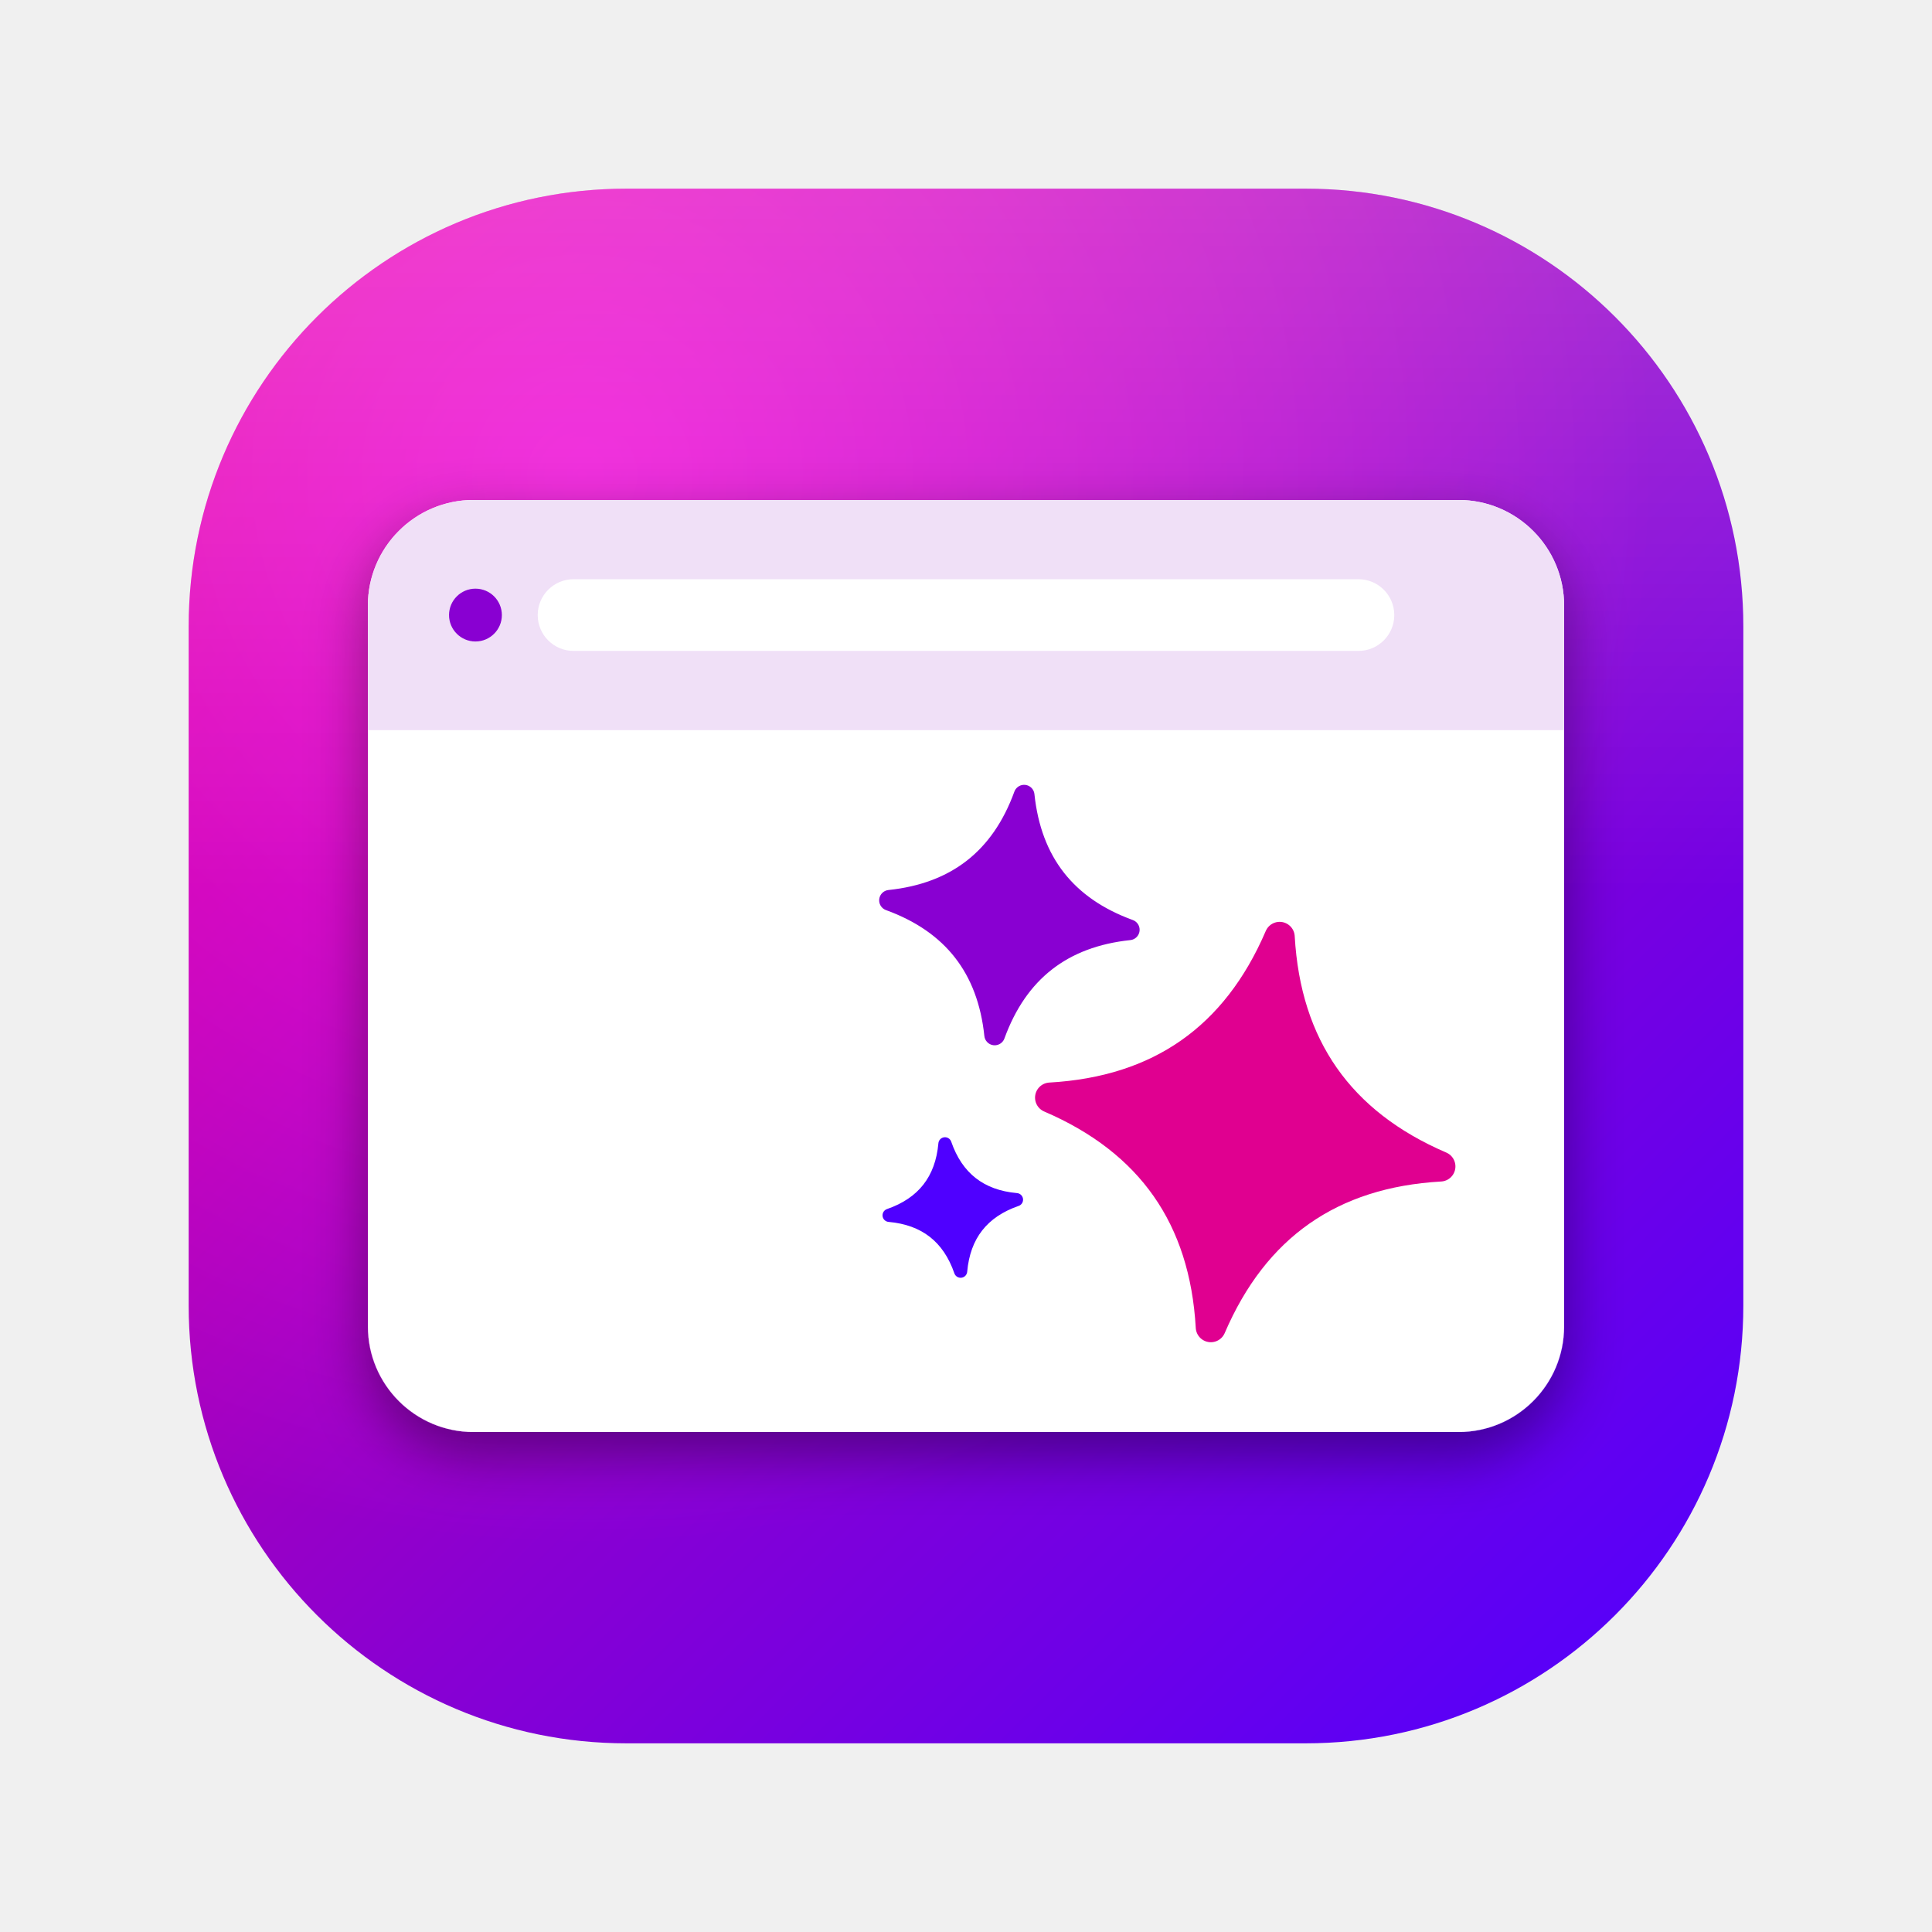
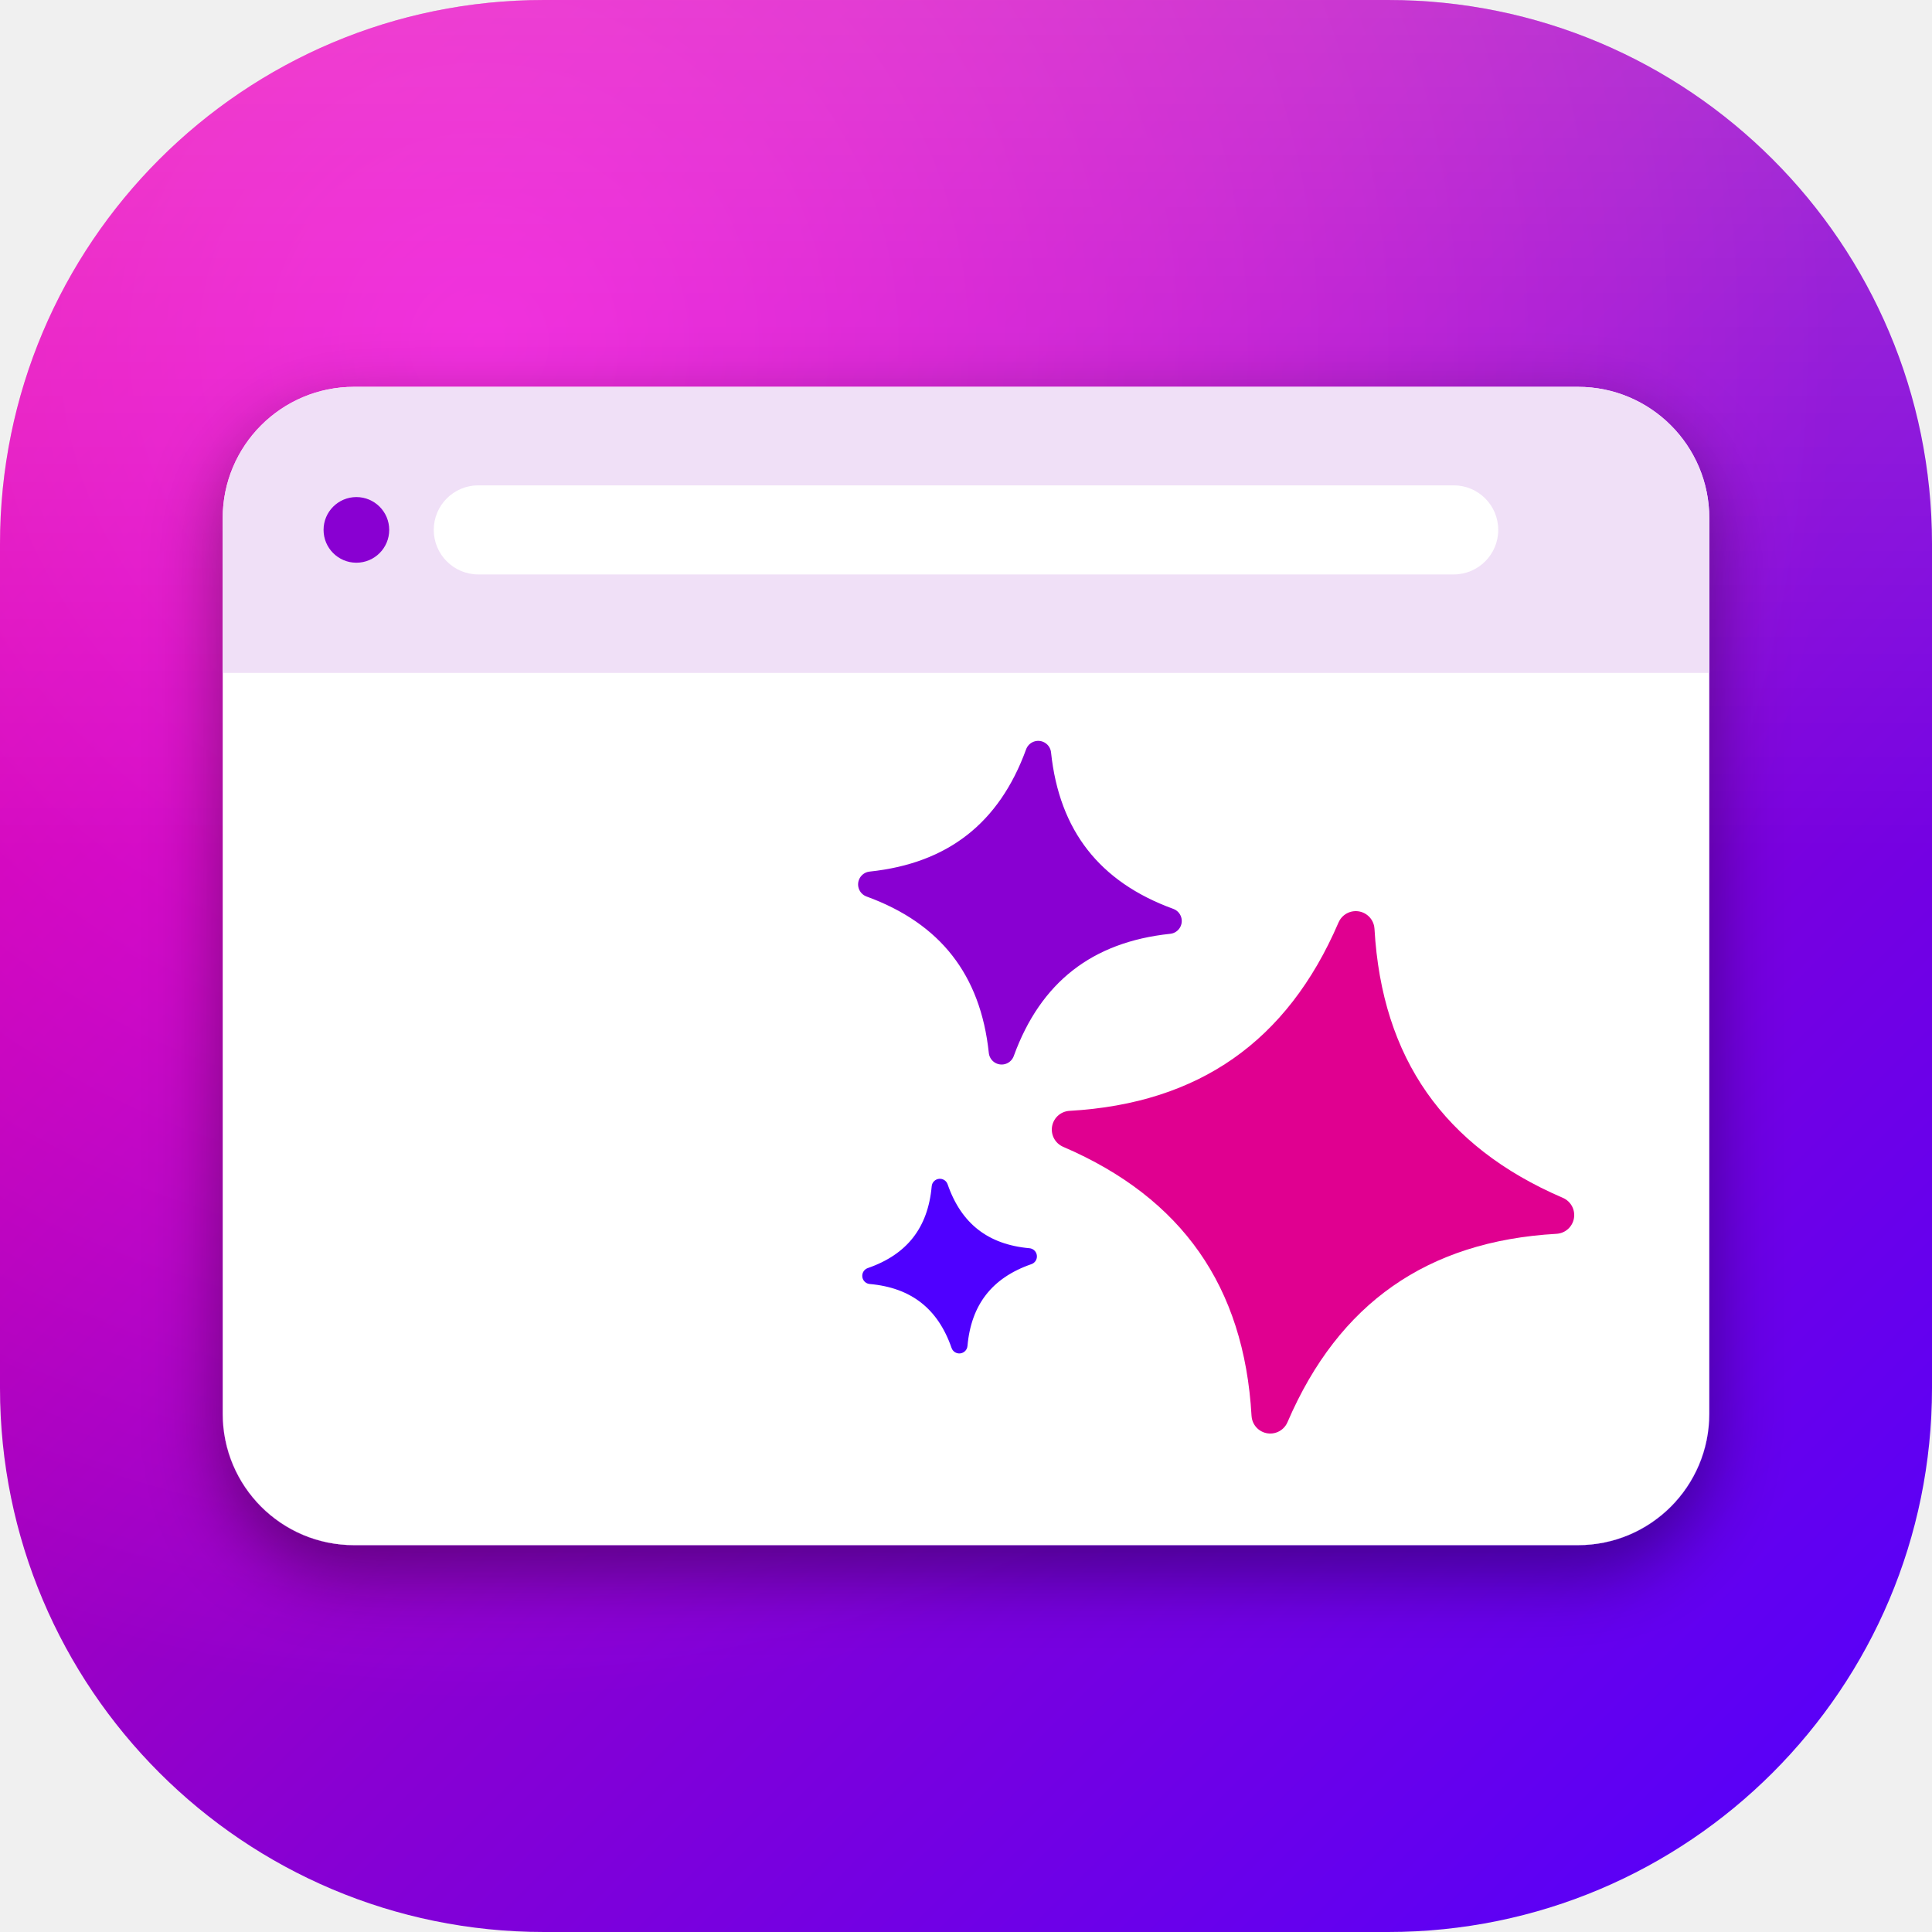
- <svg xmlns="http://www.w3.org/2000/svg" viewBox="0 0 1024 1024">
+ <svg xmlns="http://www.w3.org/2000/svg" viewBox="100 100 824 824">
  <defs>
    <linearGradient id="bg" x1="0" y1="0" x2="1" y2="1">
      <stop offset="0" stop-color="#E00090" />
      <stop offset="0.55" stop-color="#8900D2" />
      <stop offset="1" stop-color="#4F00FF" />
    </linearGradient>
    <radialGradient id="hotspot" cx="0.25" cy="0.18" r="0.7">
      <stop offset="0" stop-color="#FF1ABA" stop-opacity="0.75" />
      <stop offset="1" stop-color="#FF1ABA" stop-opacity="0" />
    </radialGradient>
    <linearGradient id="topShine" x1="0.5" y1="0" x2="0.5" y2="0.45">
      <stop offset="0" stop-color="#FFFFFF" stop-opacity="0.2" />
      <stop offset="1" stop-color="#FFFFFF" stop-opacity="0" />
    </linearGradient>
    <filter id="glyphShadow" x="-20%" y="-20%" width="140%" height="140%">
      <feGaussianBlur in="SourceAlpha" stdDeviation="16" />
      <feOffset dx="0" dy="12" />
      <feComponentTransfer>
        <feFuncA type="linear" slope="0.4" />
      </feComponentTransfer>
      <feMerge>
        <feMergeNode />
        <feMergeNode in="SourceGraphic" />
      </feMerge>
    </filter>
  </defs>
  <rect x="100" y="100" width="824" height="824" rx="232" fill="url(#bg)" />
  <rect x="100" y="100" width="824" height="824" rx="232" fill="url(#hotspot)" style="mix-blend-mode:screen" />
  <rect x="100" y="100" width="824" height="824" rx="232" fill="url(#topShine)" />
  <g filter="url(#glyphShadow)">
    <rect x="195" y="265" width="634" height="494" rx="56" fill="white" />
    <path d="M195 321 v-0 a56 56 0 0 1 56 -56 h522 a56 56 0 0 1 56 56 v66 h-634 z" fill="#F0E0F7" />
    <rect x="285" y="307" width="454" height="38" rx="19" fill="#FFFFFF" />
    <circle cx="252" cy="326" r="14" fill="#8900D2" />
  </g>
  <g transform="translate(660 600) rotate(10)" fill="#E00090" stroke="#E00090" stroke-width="16" stroke-linejoin="round">
    <path d="M 0 -105 Q 20 -20 105 0 Q 20 20 0 105 Q -20 20 -105 0 Q -20 -20 0 -105 Z" />
  </g>
  <g transform="translate(535 485) rotate(7)" fill="#8900D2" stroke="#8900D2" stroke-width="11" stroke-linejoin="round">
    <path d="M 0 -64 Q 12 -12 64 0 Q 12 12 0 64 Q -12 12 -64 0 Q -12 -12 0 -64 Z" />
  </g>
  <g transform="translate(505 640) rotate(-7)" fill="#4F00FF" stroke="#4F00FF" stroke-width="7" stroke-linejoin="round">
    <path d="M 0 -34 Q 6 -6 34 0 Q 6 6 0 34 Q -6 6 -34 0 Q -6 -6 0 -34 Z" />
  </g>
</svg>
